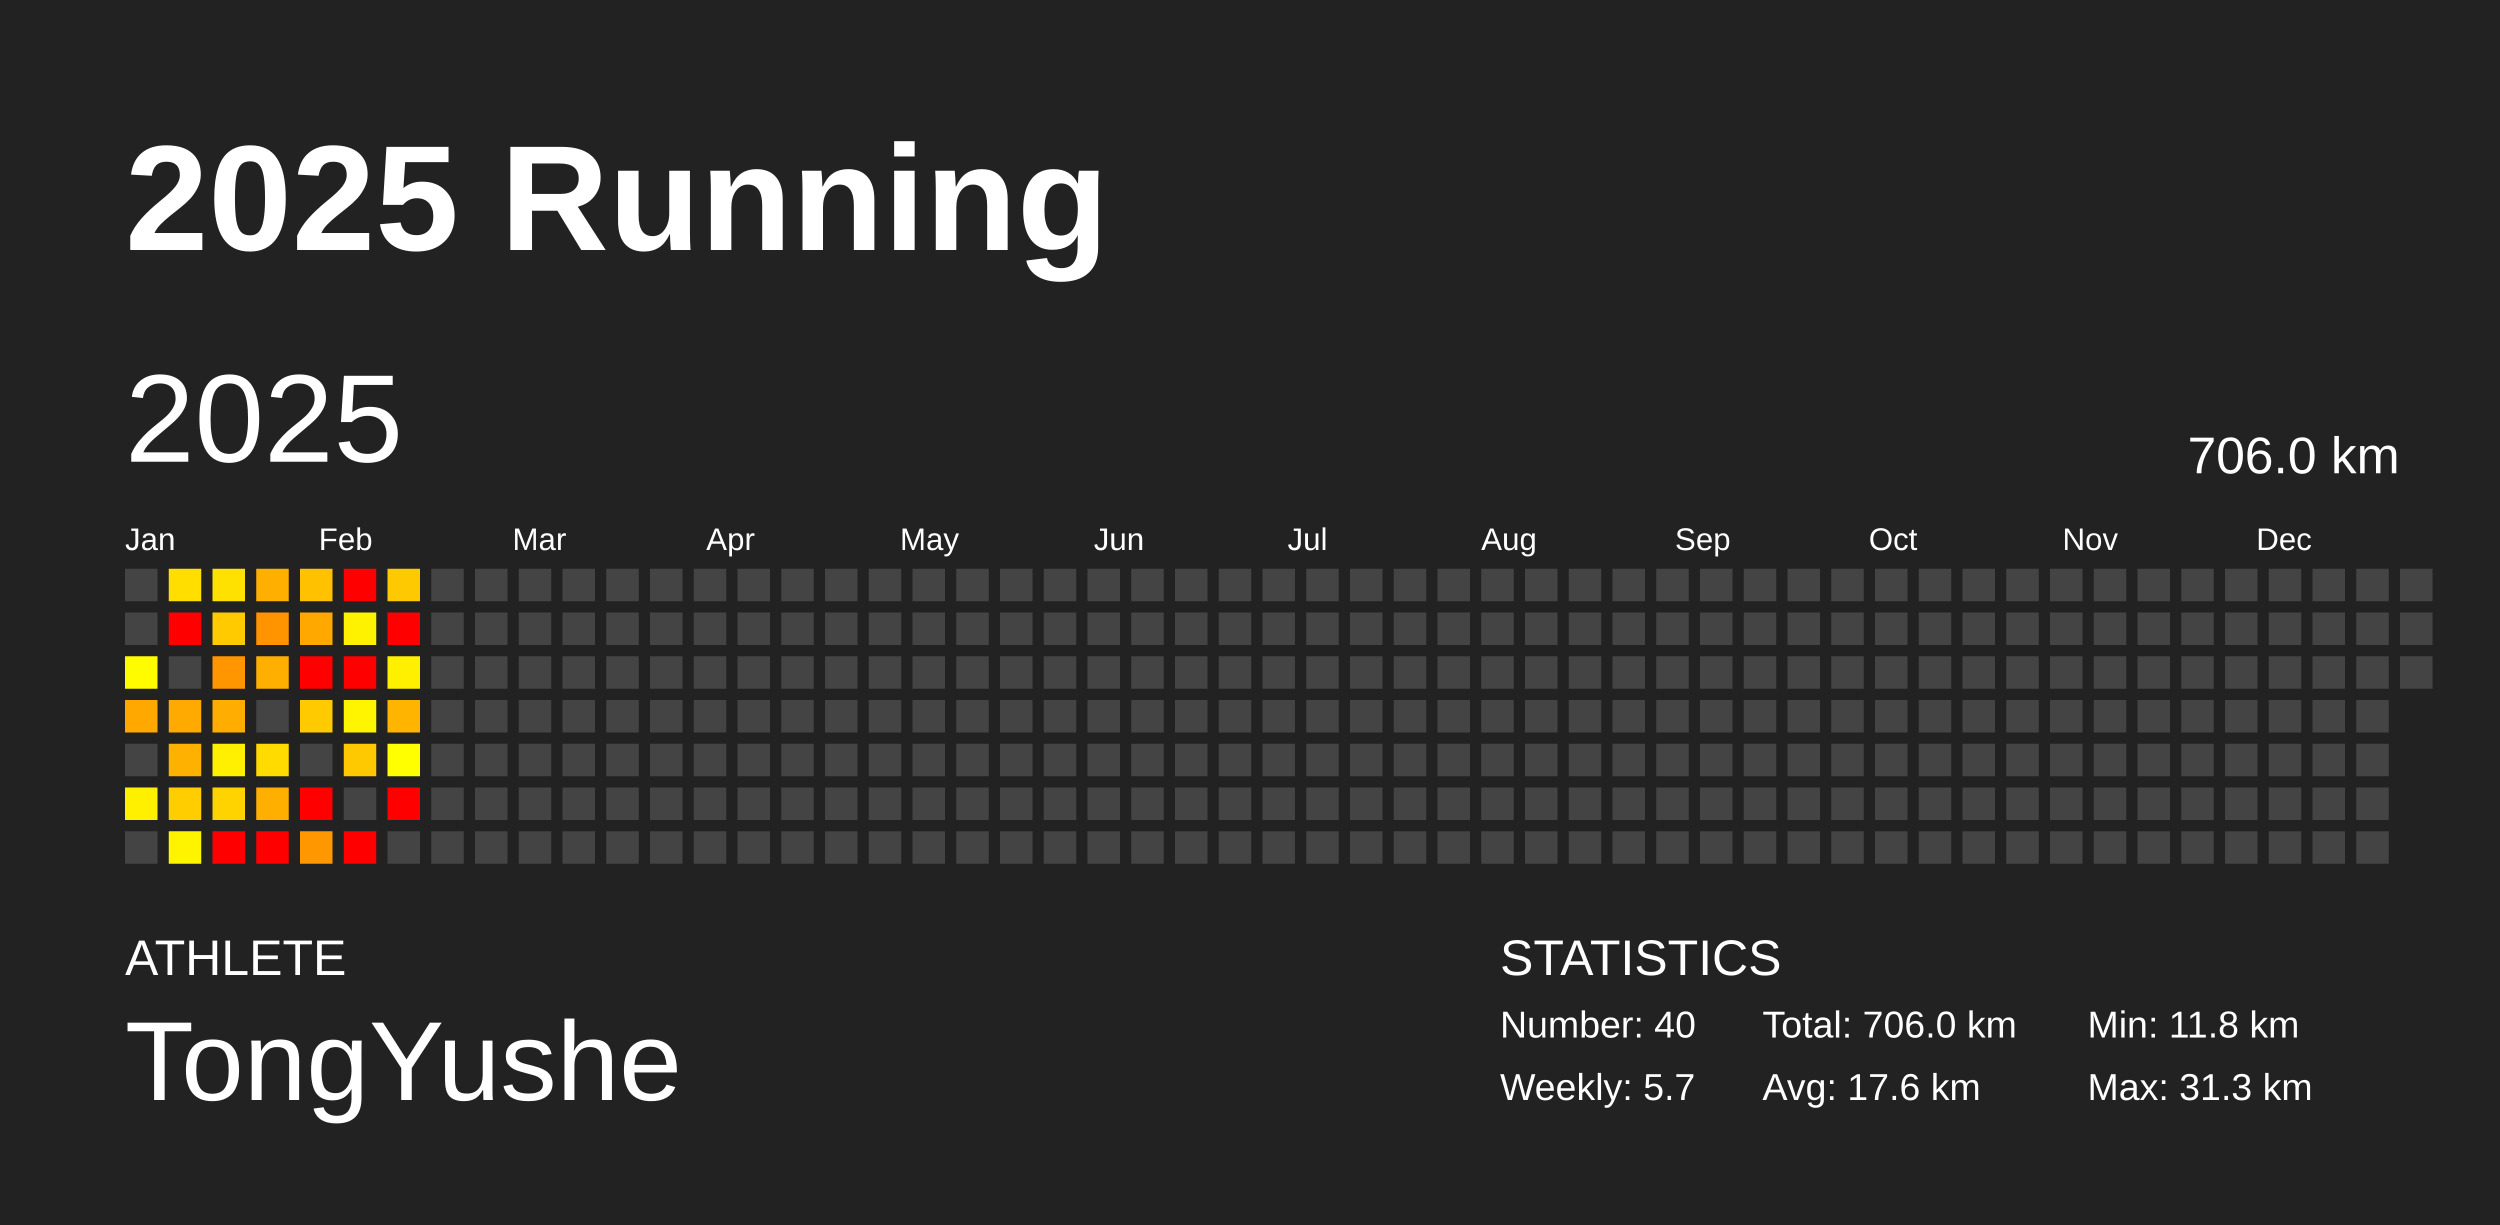
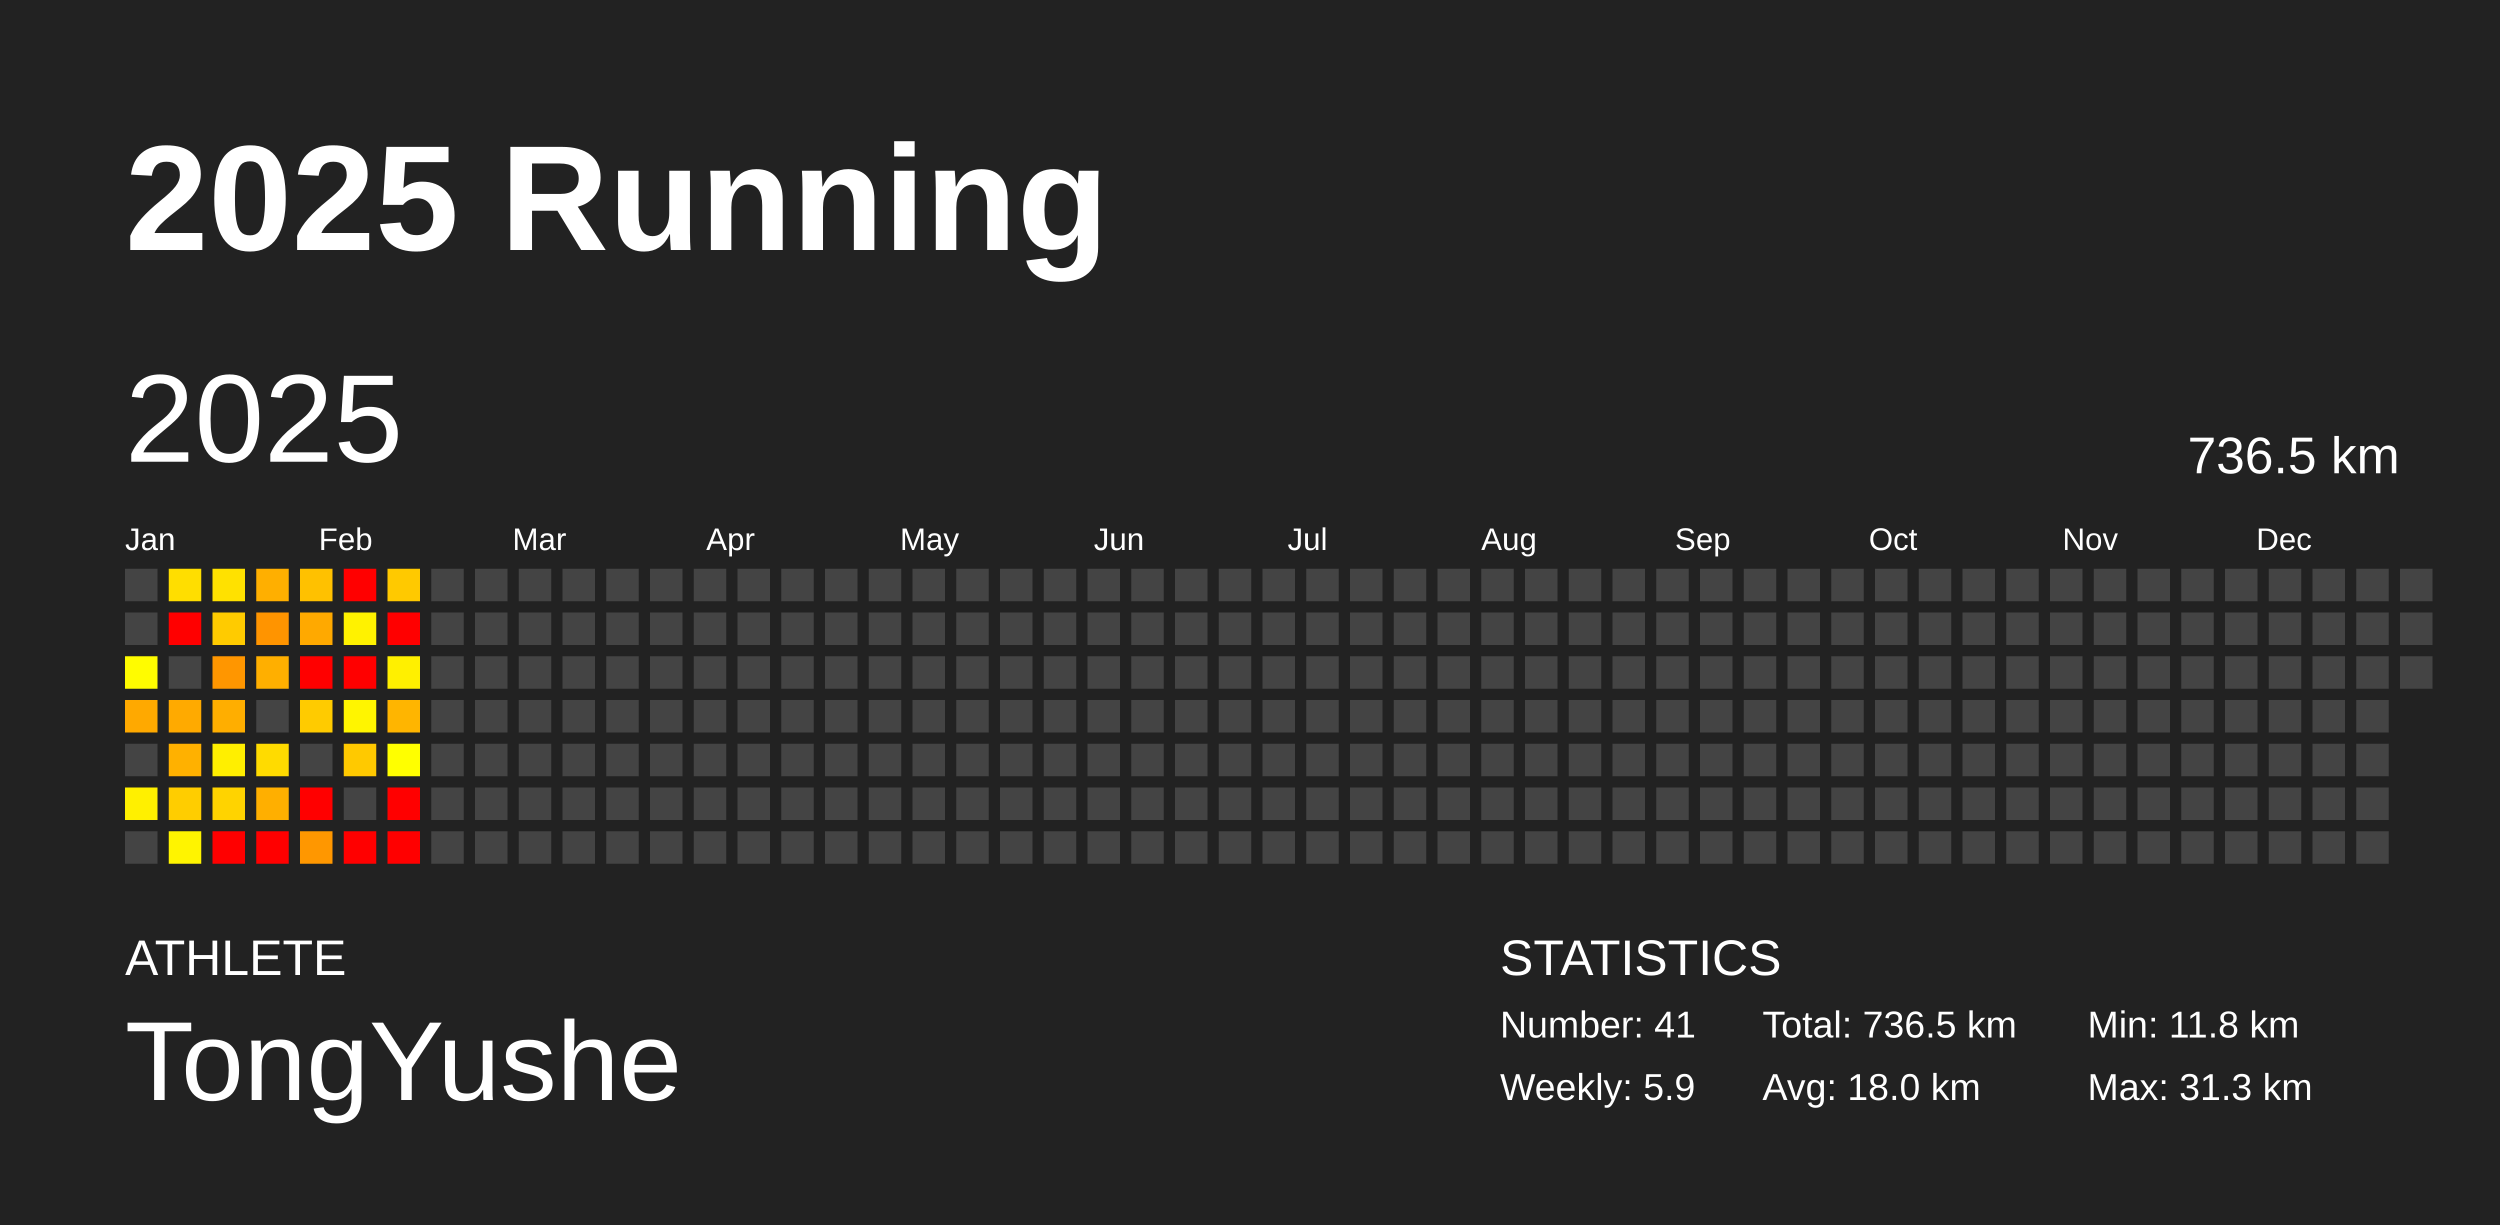
<svg xmlns="http://www.w3.org/2000/svg" baseProfile="full" height="98mm" version="1.1" viewBox="0,0,200,98" width="200mm">
  <defs />
  <rect fill="#222222" height="98" width="200" x="0" y="0" />
  <text fill="#FFFFFF" style="font-size:12px; font-family:Arial; font-weight:bold;" x="10" y="20">2025 Running</text>
  <text fill="#FFFFFF" style="font-size:4px; font-family:Arial" x="10" y="78">ATHLETE</text>
  <text fill="#FFFFFF" style="font-size:9px; font-family:Arial" x="10" y="88">TongYushe</text>
  <text fill="#FFFFFF" style="font-size:4px; font-family:Arial" x="120" y="78">STATISTICS</text>
-   <text fill="#FFFFFF" style="font-size:3px; font-family:Arial" x="120" y="83">Number: 40</text>
-   <text fill="#FFFFFF" style="font-size:3px; font-family:Arial" x="120" y="88">Weekly: 5.7</text>
-   <text fill="#FFFFFF" style="font-size:3px; font-family:Arial" x="141" y="83">Total: 706.0 km</text>
-   <text fill="#FFFFFF" style="font-size:3px; font-family:Arial" x="141" y="88">Avg: 17.6 km</text>
+   <text fill="#FFFFFF" style="font-size:3px; font-family:Arial" x="120" y="83">Number: 41</text>
+   <text fill="#FFFFFF" style="font-size:3px; font-family:Arial" x="120" y="88">Weekly: 5.9</text>
+   <text fill="#FFFFFF" style="font-size:3px; font-family:Arial" x="141" y="83">Total: 736.5 km</text>
+   <text fill="#FFFFFF" style="font-size:3px; font-family:Arial" x="141" y="88">Avg: 18.0 km</text>
  <text fill="#FFFFFF" style="font-size:3px; font-family:Arial" x="167" y="83">Min: 11.8 km</text>
  <text fill="#FFFFFF" style="font-size:3px; font-family:Arial" x="167" y="88">Max: 31.3 km</text>
  <text dominant-baseline="hanging" fill="#FFFFFF" style="font-size:10.0px; font-family:Arial;" x="10" y="30">2025</text>
-   <text dominant-baseline="hanging" fill="#FFFFFF" style="font-size:4.125px; font-family:Arial;" x="175" y="35">706.0 km</text>
+   <text dominant-baseline="hanging" fill="#FFFFFF" style="font-size:4.125px; font-family:Arial;" x="175" y="35">736.5 km</text>
  <text fill="#FFFFFF" style="font-size:2.5px; font-family:Arial" x="10.0" y="44">Jan</text>
  <text fill="#FFFFFF" style="font-size:2.5px; font-family:Arial" x="25.5" y="44">Feb</text>
  <text fill="#FFFFFF" style="font-size:2.5px; font-family:Arial" x="41.0" y="44">Mar</text>
  <text fill="#FFFFFF" style="font-size:2.5px; font-family:Arial" x="56.5" y="44">Apr</text>
  <text fill="#FFFFFF" style="font-size:2.5px; font-family:Arial" x="72.0" y="44">May</text>
  <text fill="#FFFFFF" style="font-size:2.5px; font-family:Arial" x="87.5" y="44">Jun</text>
  <text fill="#FFFFFF" style="font-size:2.5px; font-family:Arial" x="103.0" y="44">Jul</text>
  <text fill="#FFFFFF" style="font-size:2.5px; font-family:Arial" x="118.5" y="44">Aug</text>
  <text fill="#FFFFFF" style="font-size:2.5px; font-family:Arial" x="134.0" y="44">Sep</text>
  <text fill="#FFFFFF" style="font-size:2.5px; font-family:Arial" x="149.5" y="44">Oct</text>
  <text fill="#FFFFFF" style="font-size:2.5px; font-family:Arial" x="165.0" y="44">Nov</text>
  <text fill="#FFFFFF" style="font-size:2.5px; font-family:Arial" x="180.5" y="44">Dec</text>
  <rect fill="#444444" height="2.6" width="2.6" x="10.0" y="45.5" />
  <rect fill="#444444" height="2.6" width="2.6" x="10.0" y="49.0" />
  <rect fill="#fffc00" height="2.6" width="2.6" x="10.0" y="52.5" />
  <rect fill="#ffa900" height="2.6" width="2.6" x="10.0" y="56.0" />
  <rect fill="#444444" height="2.6" width="2.6" x="10.0" y="59.5" />
  <rect fill="#fff000" height="2.6" width="2.6" x="10.0" y="63.0" />
  <rect fill="#444444" height="2.6" width="2.6" x="10.0" y="66.5" />
  <rect fill="#ffde00" height="2.6" width="2.6" x="13.5" y="45.5" />
  <rect fill="red" height="2.6" width="2.6" x="13.5" y="49.0" />
  <rect fill="#444444" height="2.6" width="2.6" x="13.5" y="52.5" />
  <rect fill="#ffaa00" height="2.6" width="2.6" x="13.5" y="56.0" />
  <rect fill="#ffb100" height="2.6" width="2.6" x="13.5" y="59.5" />
  <rect fill="#ffcd00" height="2.6" width="2.6" x="13.5" y="63.0" />
  <rect fill="#fff400" height="2.6" width="2.6" x="13.5" y="66.5" />
  <rect fill="#ffe100" height="2.6" width="2.6" x="17.0" y="45.5" />
  <rect fill="#ffcb00" height="2.6" width="2.6" x="17.0" y="49.0" />
  <rect fill="#ff9600" height="2.6" width="2.6" x="17.0" y="52.5" />
  <rect fill="#ffae00" height="2.6" width="2.6" x="17.0" y="56.0" />
  <rect fill="#ffef00" height="2.6" width="2.6" x="17.0" y="59.5" />
  <rect fill="#ffd300" height="2.6" width="2.6" x="17.0" y="63.0" />
  <rect fill="red" height="2.6" width="2.6" x="17.0" y="66.5" />
  <rect fill="#ffaf00" height="2.6" width="2.6" x="20.5" y="45.5" />
  <rect fill="#ff9400" height="2.6" width="2.6" x="20.5" y="49.0" />
  <rect fill="#ffaf00" height="2.6" width="2.6" x="20.5" y="52.5" />
  <rect fill="#444444" height="2.6" width="2.6" x="20.5" y="56.0" />
  <rect fill="#ffdb00" height="2.6" width="2.6" x="20.5" y="59.5" />
  <rect fill="#ffaf00" height="2.6" width="2.6" x="20.5" y="63.0" />
  <rect fill="red" height="2.6" width="2.6" x="20.5" y="66.5" />
  <rect fill="#ffc100" height="2.6" width="2.6" x="24.0" y="45.5" />
  <rect fill="#ffa900" height="2.6" width="2.6" x="24.0" y="49.0" />
  <rect fill="red" height="2.6" width="2.6" x="24.0" y="52.5" />
  <rect fill="#ffcb00" height="2.6" width="2.6" x="24.0" y="56.0" />
  <rect fill="#444444" height="2.6" width="2.6" x="24.0" y="59.5" />
  <rect fill="red" height="2.6" width="2.6" x="24.0" y="63.0" />
  <rect fill="#ff9700" height="2.6" width="2.6" x="24.0" y="66.5" />
  <rect fill="red" height="2.6" width="2.6" x="27.5" y="45.5" />
  <rect fill="#fff200" height="2.6" width="2.6" x="27.5" y="49.0" />
  <rect fill="red" height="2.6" width="2.6" x="27.5" y="52.5" />
  <rect fill="#fff500" height="2.6" width="2.6" x="27.5" y="56.0" />
  <rect fill="#ffc900" height="2.6" width="2.6" x="27.5" y="59.5" />
  <rect fill="#444444" height="2.6" width="2.6" x="27.5" y="63.0" />
  <rect fill="red" height="2.6" width="2.6" x="27.5" y="66.5" />
  <rect fill="#ffc900" height="2.6" width="2.6" x="31.0" y="45.5" />
  <rect fill="red" height="2.6" width="2.6" x="31.0" y="49.0" />
  <rect fill="#fff000" height="2.6" width="2.6" x="31.0" y="52.5" />
  <rect fill="#ffb500" height="2.6" width="2.6" x="31.0" y="56.0" />
  <rect fill="#ffff00" height="2.6" width="2.6" x="31.0" y="59.5" />
  <rect fill="red" height="2.6" width="2.6" x="31.0" y="63.0" />
-   <rect fill="#444444" height="2.6" width="2.6" x="31.0" y="66.5" />
+   <rect fill="red" height="2.6" width="2.6" x="31.0" y="66.5" />
  <rect fill="#444444" height="2.6" width="2.6" x="34.5" y="45.5" />
  <rect fill="#444444" height="2.6" width="2.6" x="34.5" y="49.0" />
  <rect fill="#444444" height="2.6" width="2.6" x="34.5" y="52.5" />
  <rect fill="#444444" height="2.6" width="2.6" x="34.5" y="56.0" />
  <rect fill="#444444" height="2.6" width="2.6" x="34.5" y="59.5" />
  <rect fill="#444444" height="2.6" width="2.6" x="34.5" y="63.0" />
  <rect fill="#444444" height="2.6" width="2.6" x="34.5" y="66.5" />
  <rect fill="#444444" height="2.6" width="2.6" x="38.0" y="45.5" />
  <rect fill="#444444" height="2.6" width="2.6" x="38.0" y="49.0" />
  <rect fill="#444444" height="2.6" width="2.6" x="38.0" y="52.5" />
  <rect fill="#444444" height="2.6" width="2.6" x="38.0" y="56.0" />
  <rect fill="#444444" height="2.6" width="2.6" x="38.0" y="59.5" />
  <rect fill="#444444" height="2.6" width="2.6" x="38.0" y="63.0" />
  <rect fill="#444444" height="2.6" width="2.6" x="38.0" y="66.5" />
  <rect fill="#444444" height="2.6" width="2.6" x="41.5" y="45.5" />
  <rect fill="#444444" height="2.6" width="2.6" x="41.5" y="49.0" />
  <rect fill="#444444" height="2.6" width="2.6" x="41.5" y="52.5" />
  <rect fill="#444444" height="2.6" width="2.6" x="41.5" y="56.0" />
  <rect fill="#444444" height="2.6" width="2.6" x="41.5" y="59.5" />
  <rect fill="#444444" height="2.6" width="2.6" x="41.5" y="63.0" />
  <rect fill="#444444" height="2.6" width="2.6" x="41.5" y="66.5" />
  <rect fill="#444444" height="2.6" width="2.6" x="45.0" y="45.5" />
  <rect fill="#444444" height="2.6" width="2.6" x="45.0" y="49.0" />
  <rect fill="#444444" height="2.6" width="2.6" x="45.0" y="52.5" />
  <rect fill="#444444" height="2.6" width="2.6" x="45.0" y="56.0" />
  <rect fill="#444444" height="2.6" width="2.6" x="45.0" y="59.5" />
  <rect fill="#444444" height="2.6" width="2.6" x="45.0" y="63.0" />
  <rect fill="#444444" height="2.6" width="2.6" x="45.0" y="66.5" />
  <rect fill="#444444" height="2.6" width="2.6" x="48.5" y="45.5" />
  <rect fill="#444444" height="2.6" width="2.6" x="48.5" y="49.0" />
  <rect fill="#444444" height="2.6" width="2.6" x="48.5" y="52.5" />
  <rect fill="#444444" height="2.6" width="2.6" x="48.5" y="56.0" />
  <rect fill="#444444" height="2.6" width="2.6" x="48.5" y="59.5" />
  <rect fill="#444444" height="2.6" width="2.6" x="48.5" y="63.0" />
  <rect fill="#444444" height="2.6" width="2.6" x="48.5" y="66.5" />
  <rect fill="#444444" height="2.6" width="2.6" x="52.0" y="45.5" />
  <rect fill="#444444" height="2.6" width="2.6" x="52.0" y="49.0" />
  <rect fill="#444444" height="2.6" width="2.6" x="52.0" y="52.5" />
  <rect fill="#444444" height="2.6" width="2.6" x="52.0" y="56.0" />
  <rect fill="#444444" height="2.6" width="2.6" x="52.0" y="59.5" />
  <rect fill="#444444" height="2.6" width="2.6" x="52.0" y="63.0" />
  <rect fill="#444444" height="2.6" width="2.6" x="52.0" y="66.5" />
  <rect fill="#444444" height="2.6" width="2.6" x="55.5" y="45.5" />
  <rect fill="#444444" height="2.6" width="2.6" x="55.5" y="49.0" />
  <rect fill="#444444" height="2.6" width="2.6" x="55.5" y="52.5" />
  <rect fill="#444444" height="2.6" width="2.6" x="55.5" y="56.0" />
  <rect fill="#444444" height="2.6" width="2.6" x="55.5" y="59.5" />
  <rect fill="#444444" height="2.6" width="2.6" x="55.5" y="63.0" />
  <rect fill="#444444" height="2.6" width="2.6" x="55.5" y="66.5" />
  <rect fill="#444444" height="2.6" width="2.6" x="59.0" y="45.5" />
  <rect fill="#444444" height="2.6" width="2.6" x="59.0" y="49.0" />
  <rect fill="#444444" height="2.6" width="2.6" x="59.0" y="52.5" />
  <rect fill="#444444" height="2.6" width="2.6" x="59.0" y="56.0" />
  <rect fill="#444444" height="2.6" width="2.6" x="59.0" y="59.5" />
  <rect fill="#444444" height="2.6" width="2.6" x="59.0" y="63.0" />
  <rect fill="#444444" height="2.6" width="2.6" x="59.0" y="66.5" />
  <rect fill="#444444" height="2.6" width="2.6" x="62.5" y="45.5" />
  <rect fill="#444444" height="2.6" width="2.6" x="62.5" y="49.0" />
  <rect fill="#444444" height="2.6" width="2.6" x="62.5" y="52.5" />
  <rect fill="#444444" height="2.6" width="2.6" x="62.5" y="56.0" />
  <rect fill="#444444" height="2.6" width="2.6" x="62.5" y="59.5" />
  <rect fill="#444444" height="2.6" width="2.6" x="62.5" y="63.0" />
  <rect fill="#444444" height="2.6" width="2.6" x="62.5" y="66.5" />
  <rect fill="#444444" height="2.6" width="2.6" x="66.0" y="45.5" />
  <rect fill="#444444" height="2.6" width="2.6" x="66.0" y="49.0" />
  <rect fill="#444444" height="2.6" width="2.6" x="66.0" y="52.5" />
  <rect fill="#444444" height="2.6" width="2.6" x="66.0" y="56.0" />
  <rect fill="#444444" height="2.6" width="2.6" x="66.0" y="59.5" />
  <rect fill="#444444" height="2.6" width="2.6" x="66.0" y="63.0" />
  <rect fill="#444444" height="2.6" width="2.6" x="66.0" y="66.5" />
  <rect fill="#444444" height="2.6" width="2.6" x="69.5" y="45.5" />
  <rect fill="#444444" height="2.6" width="2.6" x="69.5" y="49.0" />
  <rect fill="#444444" height="2.6" width="2.6" x="69.5" y="52.5" />
  <rect fill="#444444" height="2.6" width="2.6" x="69.5" y="56.0" />
  <rect fill="#444444" height="2.6" width="2.6" x="69.5" y="59.5" />
  <rect fill="#444444" height="2.6" width="2.6" x="69.5" y="63.0" />
  <rect fill="#444444" height="2.6" width="2.6" x="69.5" y="66.5" />
  <rect fill="#444444" height="2.6" width="2.6" x="73.0" y="45.5" />
  <rect fill="#444444" height="2.6" width="2.6" x="73.0" y="49.0" />
  <rect fill="#444444" height="2.6" width="2.6" x="73.0" y="52.5" />
  <rect fill="#444444" height="2.6" width="2.6" x="73.0" y="56.0" />
  <rect fill="#444444" height="2.6" width="2.6" x="73.0" y="59.5" />
  <rect fill="#444444" height="2.6" width="2.6" x="73.0" y="63.0" />
  <rect fill="#444444" height="2.6" width="2.6" x="73.0" y="66.5" />
  <rect fill="#444444" height="2.6" width="2.6" x="76.5" y="45.5" />
  <rect fill="#444444" height="2.6" width="2.6" x="76.5" y="49.0" />
  <rect fill="#444444" height="2.6" width="2.6" x="76.5" y="52.5" />
  <rect fill="#444444" height="2.6" width="2.6" x="76.5" y="56.0" />
  <rect fill="#444444" height="2.6" width="2.6" x="76.5" y="59.5" />
  <rect fill="#444444" height="2.6" width="2.6" x="76.5" y="63.0" />
  <rect fill="#444444" height="2.6" width="2.6" x="76.5" y="66.5" />
  <rect fill="#444444" height="2.6" width="2.6" x="80.0" y="45.5" />
  <rect fill="#444444" height="2.6" width="2.6" x="80.0" y="49.0" />
  <rect fill="#444444" height="2.6" width="2.6" x="80.0" y="52.5" />
  <rect fill="#444444" height="2.6" width="2.6" x="80.0" y="56.0" />
  <rect fill="#444444" height="2.6" width="2.6" x="80.0" y="59.5" />
  <rect fill="#444444" height="2.6" width="2.6" x="80.0" y="63.0" />
  <rect fill="#444444" height="2.6" width="2.6" x="80.0" y="66.5" />
  <rect fill="#444444" height="2.6" width="2.6" x="83.5" y="45.5" />
  <rect fill="#444444" height="2.6" width="2.6" x="83.5" y="49.0" />
  <rect fill="#444444" height="2.6" width="2.6" x="83.5" y="52.5" />
  <rect fill="#444444" height="2.6" width="2.6" x="83.5" y="56.0" />
  <rect fill="#444444" height="2.6" width="2.6" x="83.5" y="59.5" />
  <rect fill="#444444" height="2.6" width="2.6" x="83.5" y="63.0" />
  <rect fill="#444444" height="2.6" width="2.6" x="83.5" y="66.5" />
  <rect fill="#444444" height="2.6" width="2.6" x="87.0" y="45.5" />
  <rect fill="#444444" height="2.6" width="2.6" x="87.0" y="49.0" />
  <rect fill="#444444" height="2.6" width="2.6" x="87.0" y="52.5" />
  <rect fill="#444444" height="2.6" width="2.6" x="87.0" y="56.0" />
  <rect fill="#444444" height="2.6" width="2.6" x="87.0" y="59.5" />
  <rect fill="#444444" height="2.6" width="2.6" x="87.0" y="63.0" />
  <rect fill="#444444" height="2.6" width="2.6" x="87.0" y="66.5" />
  <rect fill="#444444" height="2.6" width="2.6" x="90.5" y="45.5" />
  <rect fill="#444444" height="2.6" width="2.6" x="90.5" y="49.0" />
  <rect fill="#444444" height="2.6" width="2.6" x="90.5" y="52.5" />
  <rect fill="#444444" height="2.6" width="2.6" x="90.5" y="56.0" />
  <rect fill="#444444" height="2.6" width="2.6" x="90.5" y="59.5" />
  <rect fill="#444444" height="2.6" width="2.6" x="90.5" y="63.0" />
  <rect fill="#444444" height="2.6" width="2.6" x="90.5" y="66.5" />
  <rect fill="#444444" height="2.6" width="2.6" x="94.0" y="45.5" />
  <rect fill="#444444" height="2.6" width="2.6" x="94.0" y="49.0" />
  <rect fill="#444444" height="2.6" width="2.6" x="94.0" y="52.5" />
  <rect fill="#444444" height="2.6" width="2.6" x="94.0" y="56.0" />
  <rect fill="#444444" height="2.6" width="2.6" x="94.0" y="59.5" />
  <rect fill="#444444" height="2.6" width="2.6" x="94.0" y="63.0" />
  <rect fill="#444444" height="2.6" width="2.6" x="94.0" y="66.5" />
  <rect fill="#444444" height="2.6" width="2.6" x="97.5" y="45.5" />
  <rect fill="#444444" height="2.6" width="2.6" x="97.5" y="49.0" />
  <rect fill="#444444" height="2.6" width="2.6" x="97.5" y="52.5" />
  <rect fill="#444444" height="2.6" width="2.6" x="97.5" y="56.0" />
  <rect fill="#444444" height="2.6" width="2.6" x="97.5" y="59.5" />
  <rect fill="#444444" height="2.6" width="2.6" x="97.5" y="63.0" />
  <rect fill="#444444" height="2.6" width="2.6" x="97.5" y="66.5" />
  <rect fill="#444444" height="2.6" width="2.6" x="101.0" y="45.5" />
  <rect fill="#444444" height="2.6" width="2.6" x="101.0" y="49.0" />
  <rect fill="#444444" height="2.6" width="2.6" x="101.0" y="52.5" />
  <rect fill="#444444" height="2.6" width="2.6" x="101.0" y="56.0" />
  <rect fill="#444444" height="2.6" width="2.6" x="101.0" y="59.5" />
  <rect fill="#444444" height="2.6" width="2.6" x="101.0" y="63.0" />
  <rect fill="#444444" height="2.6" width="2.6" x="101.0" y="66.5" />
  <rect fill="#444444" height="2.6" width="2.6" x="104.5" y="45.5" />
  <rect fill="#444444" height="2.6" width="2.6" x="104.5" y="49.0" />
  <rect fill="#444444" height="2.6" width="2.6" x="104.5" y="52.5" />
  <rect fill="#444444" height="2.6" width="2.6" x="104.5" y="56.0" />
  <rect fill="#444444" height="2.6" width="2.6" x="104.5" y="59.5" />
  <rect fill="#444444" height="2.6" width="2.6" x="104.5" y="63.0" />
  <rect fill="#444444" height="2.6" width="2.6" x="104.5" y="66.5" />
  <rect fill="#444444" height="2.6" width="2.6" x="108.0" y="45.5" />
  <rect fill="#444444" height="2.6" width="2.6" x="108.0" y="49.0" />
  <rect fill="#444444" height="2.6" width="2.6" x="108.0" y="52.5" />
  <rect fill="#444444" height="2.6" width="2.6" x="108.0" y="56.0" />
  <rect fill="#444444" height="2.6" width="2.6" x="108.0" y="59.5" />
  <rect fill="#444444" height="2.6" width="2.6" x="108.0" y="63.0" />
  <rect fill="#444444" height="2.6" width="2.6" x="108.0" y="66.5" />
  <rect fill="#444444" height="2.6" width="2.6" x="111.5" y="45.5" />
  <rect fill="#444444" height="2.6" width="2.6" x="111.5" y="49.0" />
  <rect fill="#444444" height="2.6" width="2.6" x="111.5" y="52.5" />
  <rect fill="#444444" height="2.6" width="2.6" x="111.5" y="56.0" />
  <rect fill="#444444" height="2.6" width="2.6" x="111.5" y="59.5" />
  <rect fill="#444444" height="2.6" width="2.6" x="111.5" y="63.0" />
  <rect fill="#444444" height="2.6" width="2.6" x="111.5" y="66.5" />
  <rect fill="#444444" height="2.6" width="2.6" x="115.0" y="45.5" />
  <rect fill="#444444" height="2.6" width="2.6" x="115.0" y="49.0" />
  <rect fill="#444444" height="2.6" width="2.6" x="115.0" y="52.5" />
  <rect fill="#444444" height="2.6" width="2.6" x="115.0" y="56.0" />
  <rect fill="#444444" height="2.6" width="2.6" x="115.0" y="59.5" />
  <rect fill="#444444" height="2.6" width="2.6" x="115.0" y="63.0" />
  <rect fill="#444444" height="2.6" width="2.6" x="115.0" y="66.5" />
  <rect fill="#444444" height="2.6" width="2.6" x="118.5" y="45.5" />
  <rect fill="#444444" height="2.6" width="2.6" x="118.5" y="49.0" />
  <rect fill="#444444" height="2.6" width="2.6" x="118.5" y="52.5" />
  <rect fill="#444444" height="2.6" width="2.6" x="118.5" y="56.0" />
  <rect fill="#444444" height="2.6" width="2.6" x="118.5" y="59.5" />
  <rect fill="#444444" height="2.6" width="2.6" x="118.5" y="63.0" />
  <rect fill="#444444" height="2.6" width="2.6" x="118.5" y="66.5" />
  <rect fill="#444444" height="2.6" width="2.6" x="122.0" y="45.5" />
  <rect fill="#444444" height="2.6" width="2.6" x="122.0" y="49.0" />
  <rect fill="#444444" height="2.6" width="2.6" x="122.0" y="52.5" />
  <rect fill="#444444" height="2.6" width="2.6" x="122.0" y="56.0" />
  <rect fill="#444444" height="2.6" width="2.6" x="122.0" y="59.5" />
  <rect fill="#444444" height="2.6" width="2.6" x="122.0" y="63.0" />
  <rect fill="#444444" height="2.6" width="2.6" x="122.0" y="66.5" />
  <rect fill="#444444" height="2.6" width="2.6" x="125.5" y="45.5" />
  <rect fill="#444444" height="2.6" width="2.6" x="125.5" y="49.0" />
  <rect fill="#444444" height="2.6" width="2.6" x="125.5" y="52.5" />
  <rect fill="#444444" height="2.6" width="2.6" x="125.5" y="56.0" />
  <rect fill="#444444" height="2.6" width="2.6" x="125.5" y="59.5" />
  <rect fill="#444444" height="2.6" width="2.6" x="125.5" y="63.0" />
  <rect fill="#444444" height="2.6" width="2.6" x="125.5" y="66.5" />
  <rect fill="#444444" height="2.6" width="2.6" x="129.0" y="45.5" />
  <rect fill="#444444" height="2.6" width="2.6" x="129.0" y="49.0" />
  <rect fill="#444444" height="2.6" width="2.6" x="129.0" y="52.5" />
  <rect fill="#444444" height="2.6" width="2.6" x="129.0" y="56.0" />
  <rect fill="#444444" height="2.6" width="2.6" x="129.0" y="59.5" />
  <rect fill="#444444" height="2.6" width="2.6" x="129.0" y="63.0" />
  <rect fill="#444444" height="2.6" width="2.6" x="129.0" y="66.5" />
  <rect fill="#444444" height="2.6" width="2.6" x="132.5" y="45.5" />
  <rect fill="#444444" height="2.6" width="2.6" x="132.5" y="49.0" />
  <rect fill="#444444" height="2.6" width="2.6" x="132.5" y="52.5" />
  <rect fill="#444444" height="2.6" width="2.6" x="132.5" y="56.0" />
  <rect fill="#444444" height="2.6" width="2.6" x="132.5" y="59.5" />
  <rect fill="#444444" height="2.6" width="2.6" x="132.5" y="63.0" />
  <rect fill="#444444" height="2.6" width="2.6" x="132.5" y="66.5" />
  <rect fill="#444444" height="2.6" width="2.6" x="136.0" y="45.5" />
  <rect fill="#444444" height="2.6" width="2.6" x="136.0" y="49.0" />
  <rect fill="#444444" height="2.6" width="2.6" x="136.0" y="52.5" />
  <rect fill="#444444" height="2.6" width="2.6" x="136.0" y="56.0" />
  <rect fill="#444444" height="2.6" width="2.6" x="136.0" y="59.5" />
  <rect fill="#444444" height="2.6" width="2.6" x="136.0" y="63.0" />
  <rect fill="#444444" height="2.6" width="2.6" x="136.0" y="66.5" />
  <rect fill="#444444" height="2.6" width="2.6" x="139.5" y="45.5" />
  <rect fill="#444444" height="2.6" width="2.6" x="139.5" y="49.0" />
  <rect fill="#444444" height="2.6" width="2.6" x="139.5" y="52.5" />
  <rect fill="#444444" height="2.6" width="2.6" x="139.5" y="56.0" />
  <rect fill="#444444" height="2.6" width="2.6" x="139.5" y="59.5" />
  <rect fill="#444444" height="2.6" width="2.6" x="139.5" y="63.0" />
  <rect fill="#444444" height="2.6" width="2.6" x="139.5" y="66.5" />
  <rect fill="#444444" height="2.6" width="2.6" x="143.0" y="45.5" />
  <rect fill="#444444" height="2.6" width="2.6" x="143.0" y="49.0" />
  <rect fill="#444444" height="2.6" width="2.6" x="143.0" y="52.5" />
  <rect fill="#444444" height="2.6" width="2.6" x="143.0" y="56.0" />
  <rect fill="#444444" height="2.6" width="2.6" x="143.0" y="59.5" />
  <rect fill="#444444" height="2.6" width="2.6" x="143.0" y="63.0" />
  <rect fill="#444444" height="2.6" width="2.6" x="143.0" y="66.5" />
  <rect fill="#444444" height="2.6" width="2.6" x="146.5" y="45.5" />
  <rect fill="#444444" height="2.6" width="2.6" x="146.5" y="49.0" />
  <rect fill="#444444" height="2.6" width="2.6" x="146.5" y="52.5" />
  <rect fill="#444444" height="2.6" width="2.6" x="146.5" y="56.0" />
  <rect fill="#444444" height="2.6" width="2.6" x="146.5" y="59.5" />
  <rect fill="#444444" height="2.6" width="2.6" x="146.5" y="63.0" />
  <rect fill="#444444" height="2.6" width="2.6" x="146.5" y="66.5" />
  <rect fill="#444444" height="2.6" width="2.6" x="150.0" y="45.5" />
  <rect fill="#444444" height="2.6" width="2.6" x="150.0" y="49.0" />
  <rect fill="#444444" height="2.6" width="2.6" x="150.0" y="52.5" />
  <rect fill="#444444" height="2.6" width="2.6" x="150.0" y="56.0" />
  <rect fill="#444444" height="2.6" width="2.6" x="150.0" y="59.5" />
  <rect fill="#444444" height="2.6" width="2.6" x="150.0" y="63.0" />
  <rect fill="#444444" height="2.6" width="2.6" x="150.0" y="66.5" />
  <rect fill="#444444" height="2.6" width="2.6" x="153.5" y="45.5" />
  <rect fill="#444444" height="2.6" width="2.6" x="153.5" y="49.0" />
  <rect fill="#444444" height="2.6" width="2.6" x="153.5" y="52.5" />
  <rect fill="#444444" height="2.6" width="2.6" x="153.5" y="56.0" />
  <rect fill="#444444" height="2.6" width="2.6" x="153.5" y="59.5" />
  <rect fill="#444444" height="2.6" width="2.6" x="153.5" y="63.0" />
  <rect fill="#444444" height="2.6" width="2.6" x="153.5" y="66.5" />
  <rect fill="#444444" height="2.6" width="2.6" x="157.0" y="45.5" />
  <rect fill="#444444" height="2.6" width="2.6" x="157.0" y="49.0" />
  <rect fill="#444444" height="2.6" width="2.6" x="157.0" y="52.5" />
  <rect fill="#444444" height="2.6" width="2.6" x="157.0" y="56.0" />
  <rect fill="#444444" height="2.6" width="2.6" x="157.0" y="59.5" />
  <rect fill="#444444" height="2.6" width="2.6" x="157.0" y="63.0" />
  <rect fill="#444444" height="2.6" width="2.6" x="157.0" y="66.5" />
  <rect fill="#444444" height="2.6" width="2.6" x="160.5" y="45.5" />
  <rect fill="#444444" height="2.6" width="2.6" x="160.5" y="49.0" />
  <rect fill="#444444" height="2.6" width="2.6" x="160.5" y="52.5" />
  <rect fill="#444444" height="2.6" width="2.6" x="160.5" y="56.0" />
  <rect fill="#444444" height="2.6" width="2.6" x="160.5" y="59.5" />
  <rect fill="#444444" height="2.6" width="2.6" x="160.5" y="63.0" />
  <rect fill="#444444" height="2.6" width="2.6" x="160.5" y="66.5" />
  <rect fill="#444444" height="2.6" width="2.6" x="164.0" y="45.5" />
  <rect fill="#444444" height="2.6" width="2.6" x="164.0" y="49.0" />
  <rect fill="#444444" height="2.6" width="2.6" x="164.0" y="52.5" />
  <rect fill="#444444" height="2.6" width="2.6" x="164.0" y="56.0" />
  <rect fill="#444444" height="2.6" width="2.6" x="164.0" y="59.5" />
  <rect fill="#444444" height="2.6" width="2.6" x="164.0" y="63.0" />
  <rect fill="#444444" height="2.6" width="2.6" x="164.0" y="66.5" />
  <rect fill="#444444" height="2.6" width="2.6" x="167.5" y="45.5" />
  <rect fill="#444444" height="2.6" width="2.6" x="167.5" y="49.0" />
  <rect fill="#444444" height="2.6" width="2.6" x="167.5" y="52.5" />
  <rect fill="#444444" height="2.6" width="2.6" x="167.5" y="56.0" />
  <rect fill="#444444" height="2.6" width="2.6" x="167.5" y="59.5" />
  <rect fill="#444444" height="2.6" width="2.6" x="167.5" y="63.0" />
  <rect fill="#444444" height="2.6" width="2.6" x="167.5" y="66.5" />
  <rect fill="#444444" height="2.6" width="2.6" x="171.0" y="45.5" />
  <rect fill="#444444" height="2.6" width="2.6" x="171.0" y="49.0" />
  <rect fill="#444444" height="2.6" width="2.6" x="171.0" y="52.5" />
  <rect fill="#444444" height="2.6" width="2.6" x="171.0" y="56.0" />
  <rect fill="#444444" height="2.6" width="2.6" x="171.0" y="59.5" />
  <rect fill="#444444" height="2.6" width="2.6" x="171.0" y="63.0" />
  <rect fill="#444444" height="2.6" width="2.6" x="171.0" y="66.5" />
  <rect fill="#444444" height="2.6" width="2.6" x="174.5" y="45.5" />
  <rect fill="#444444" height="2.6" width="2.6" x="174.5" y="49.0" />
  <rect fill="#444444" height="2.6" width="2.6" x="174.5" y="52.5" />
  <rect fill="#444444" height="2.6" width="2.6" x="174.5" y="56.0" />
  <rect fill="#444444" height="2.6" width="2.6" x="174.5" y="59.5" />
  <rect fill="#444444" height="2.6" width="2.6" x="174.5" y="63.0" />
  <rect fill="#444444" height="2.6" width="2.6" x="174.5" y="66.5" />
  <rect fill="#444444" height="2.6" width="2.6" x="178.0" y="45.5" />
  <rect fill="#444444" height="2.6" width="2.6" x="178.0" y="49.0" />
  <rect fill="#444444" height="2.6" width="2.6" x="178.0" y="52.5" />
  <rect fill="#444444" height="2.6" width="2.6" x="178.0" y="56.0" />
  <rect fill="#444444" height="2.6" width="2.6" x="178.0" y="59.5" />
  <rect fill="#444444" height="2.6" width="2.6" x="178.0" y="63.0" />
  <rect fill="#444444" height="2.6" width="2.6" x="178.0" y="66.5" />
  <rect fill="#444444" height="2.6" width="2.6" x="181.5" y="45.5" />
  <rect fill="#444444" height="2.6" width="2.6" x="181.5" y="49.0" />
  <rect fill="#444444" height="2.6" width="2.6" x="181.5" y="52.5" />
  <rect fill="#444444" height="2.6" width="2.6" x="181.5" y="56.0" />
  <rect fill="#444444" height="2.6" width="2.6" x="181.5" y="59.5" />
  <rect fill="#444444" height="2.6" width="2.6" x="181.5" y="63.0" />
  <rect fill="#444444" height="2.6" width="2.6" x="181.5" y="66.5" />
  <rect fill="#444444" height="2.6" width="2.6" x="185.0" y="45.5" />
  <rect fill="#444444" height="2.6" width="2.6" x="185.0" y="49.0" />
  <rect fill="#444444" height="2.6" width="2.6" x="185.0" y="52.5" />
  <rect fill="#444444" height="2.6" width="2.6" x="185.0" y="56.0" />
  <rect fill="#444444" height="2.6" width="2.6" x="185.0" y="59.5" />
  <rect fill="#444444" height="2.6" width="2.6" x="185.0" y="63.0" />
  <rect fill="#444444" height="2.6" width="2.6" x="185.0" y="66.5" />
  <rect fill="#444444" height="2.6" width="2.6" x="188.5" y="45.5" />
  <rect fill="#444444" height="2.6" width="2.6" x="188.5" y="49.0" />
  <rect fill="#444444" height="2.6" width="2.6" x="188.5" y="52.5" />
  <rect fill="#444444" height="2.6" width="2.6" x="188.5" y="56.0" />
  <rect fill="#444444" height="2.6" width="2.6" x="188.5" y="59.5" />
  <rect fill="#444444" height="2.6" width="2.6" x="188.5" y="63.0" />
  <rect fill="#444444" height="2.6" width="2.6" x="188.5" y="66.5" />
  <rect fill="#444444" height="2.6" width="2.6" x="192.0" y="45.5" />
  <rect fill="#444444" height="2.6" width="2.6" x="192.0" y="49.0" />
  <rect fill="#444444" height="2.6" width="2.6" x="192.0" y="52.5" />
</svg>
